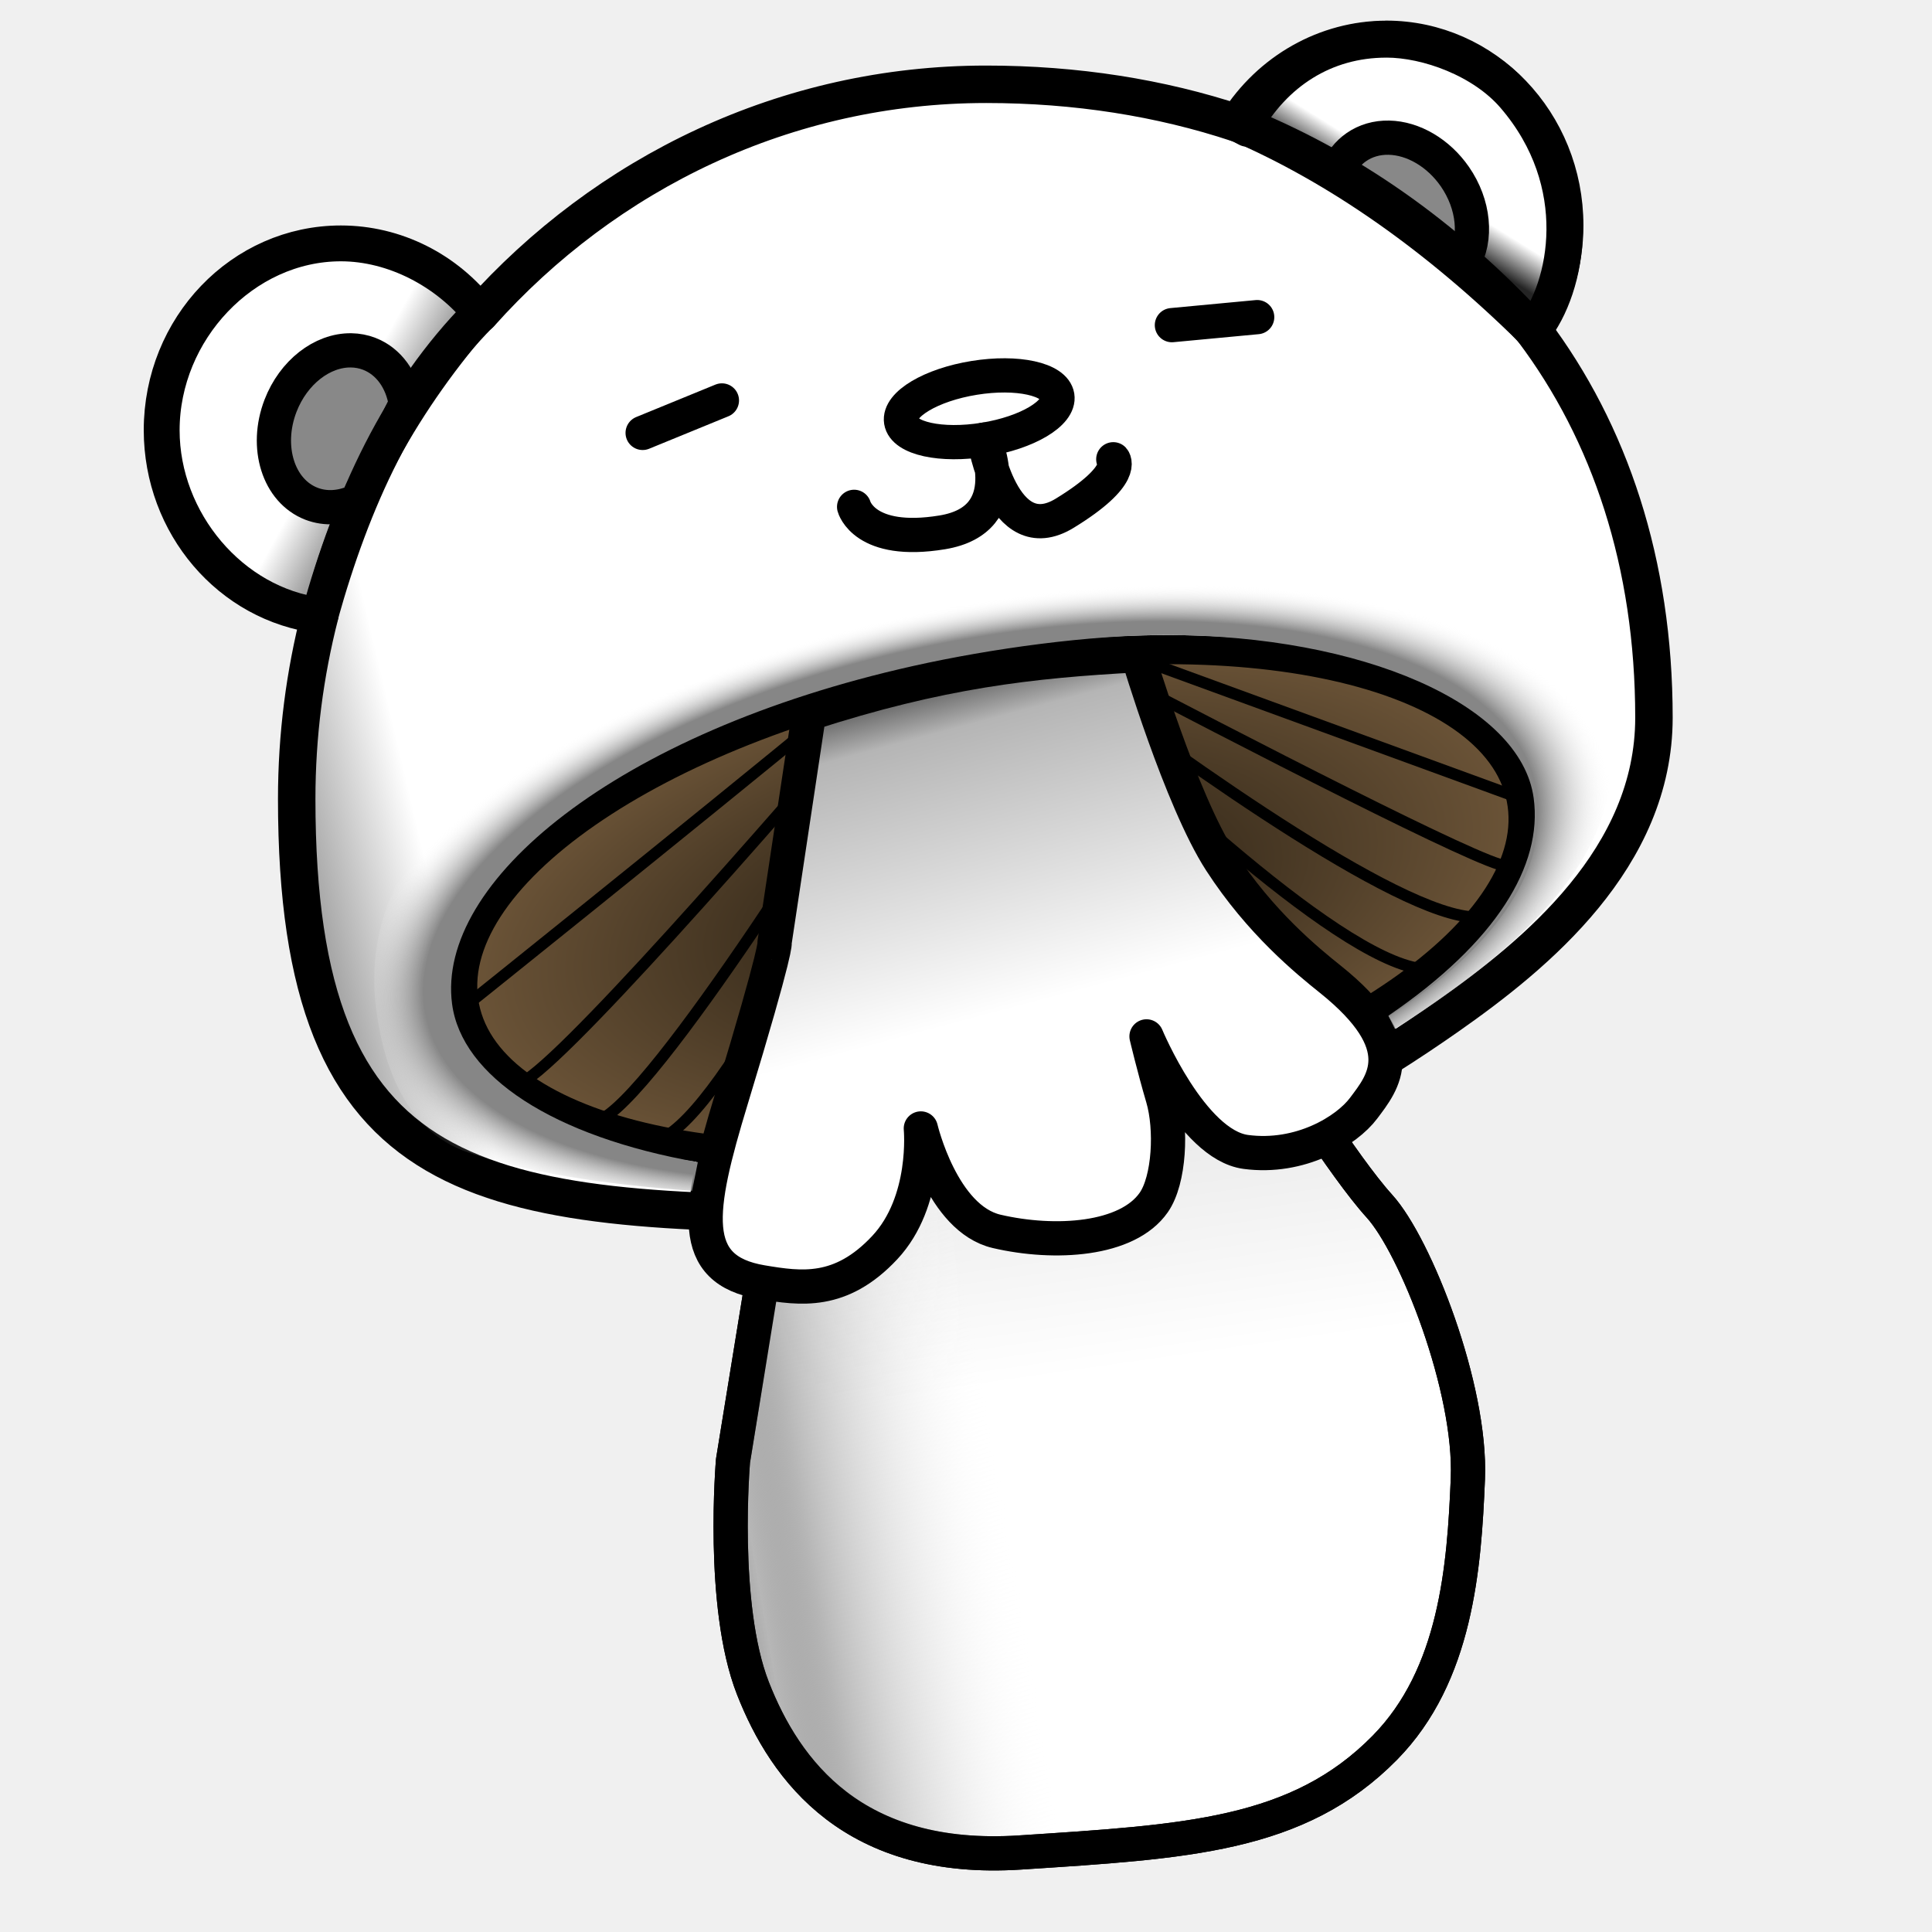
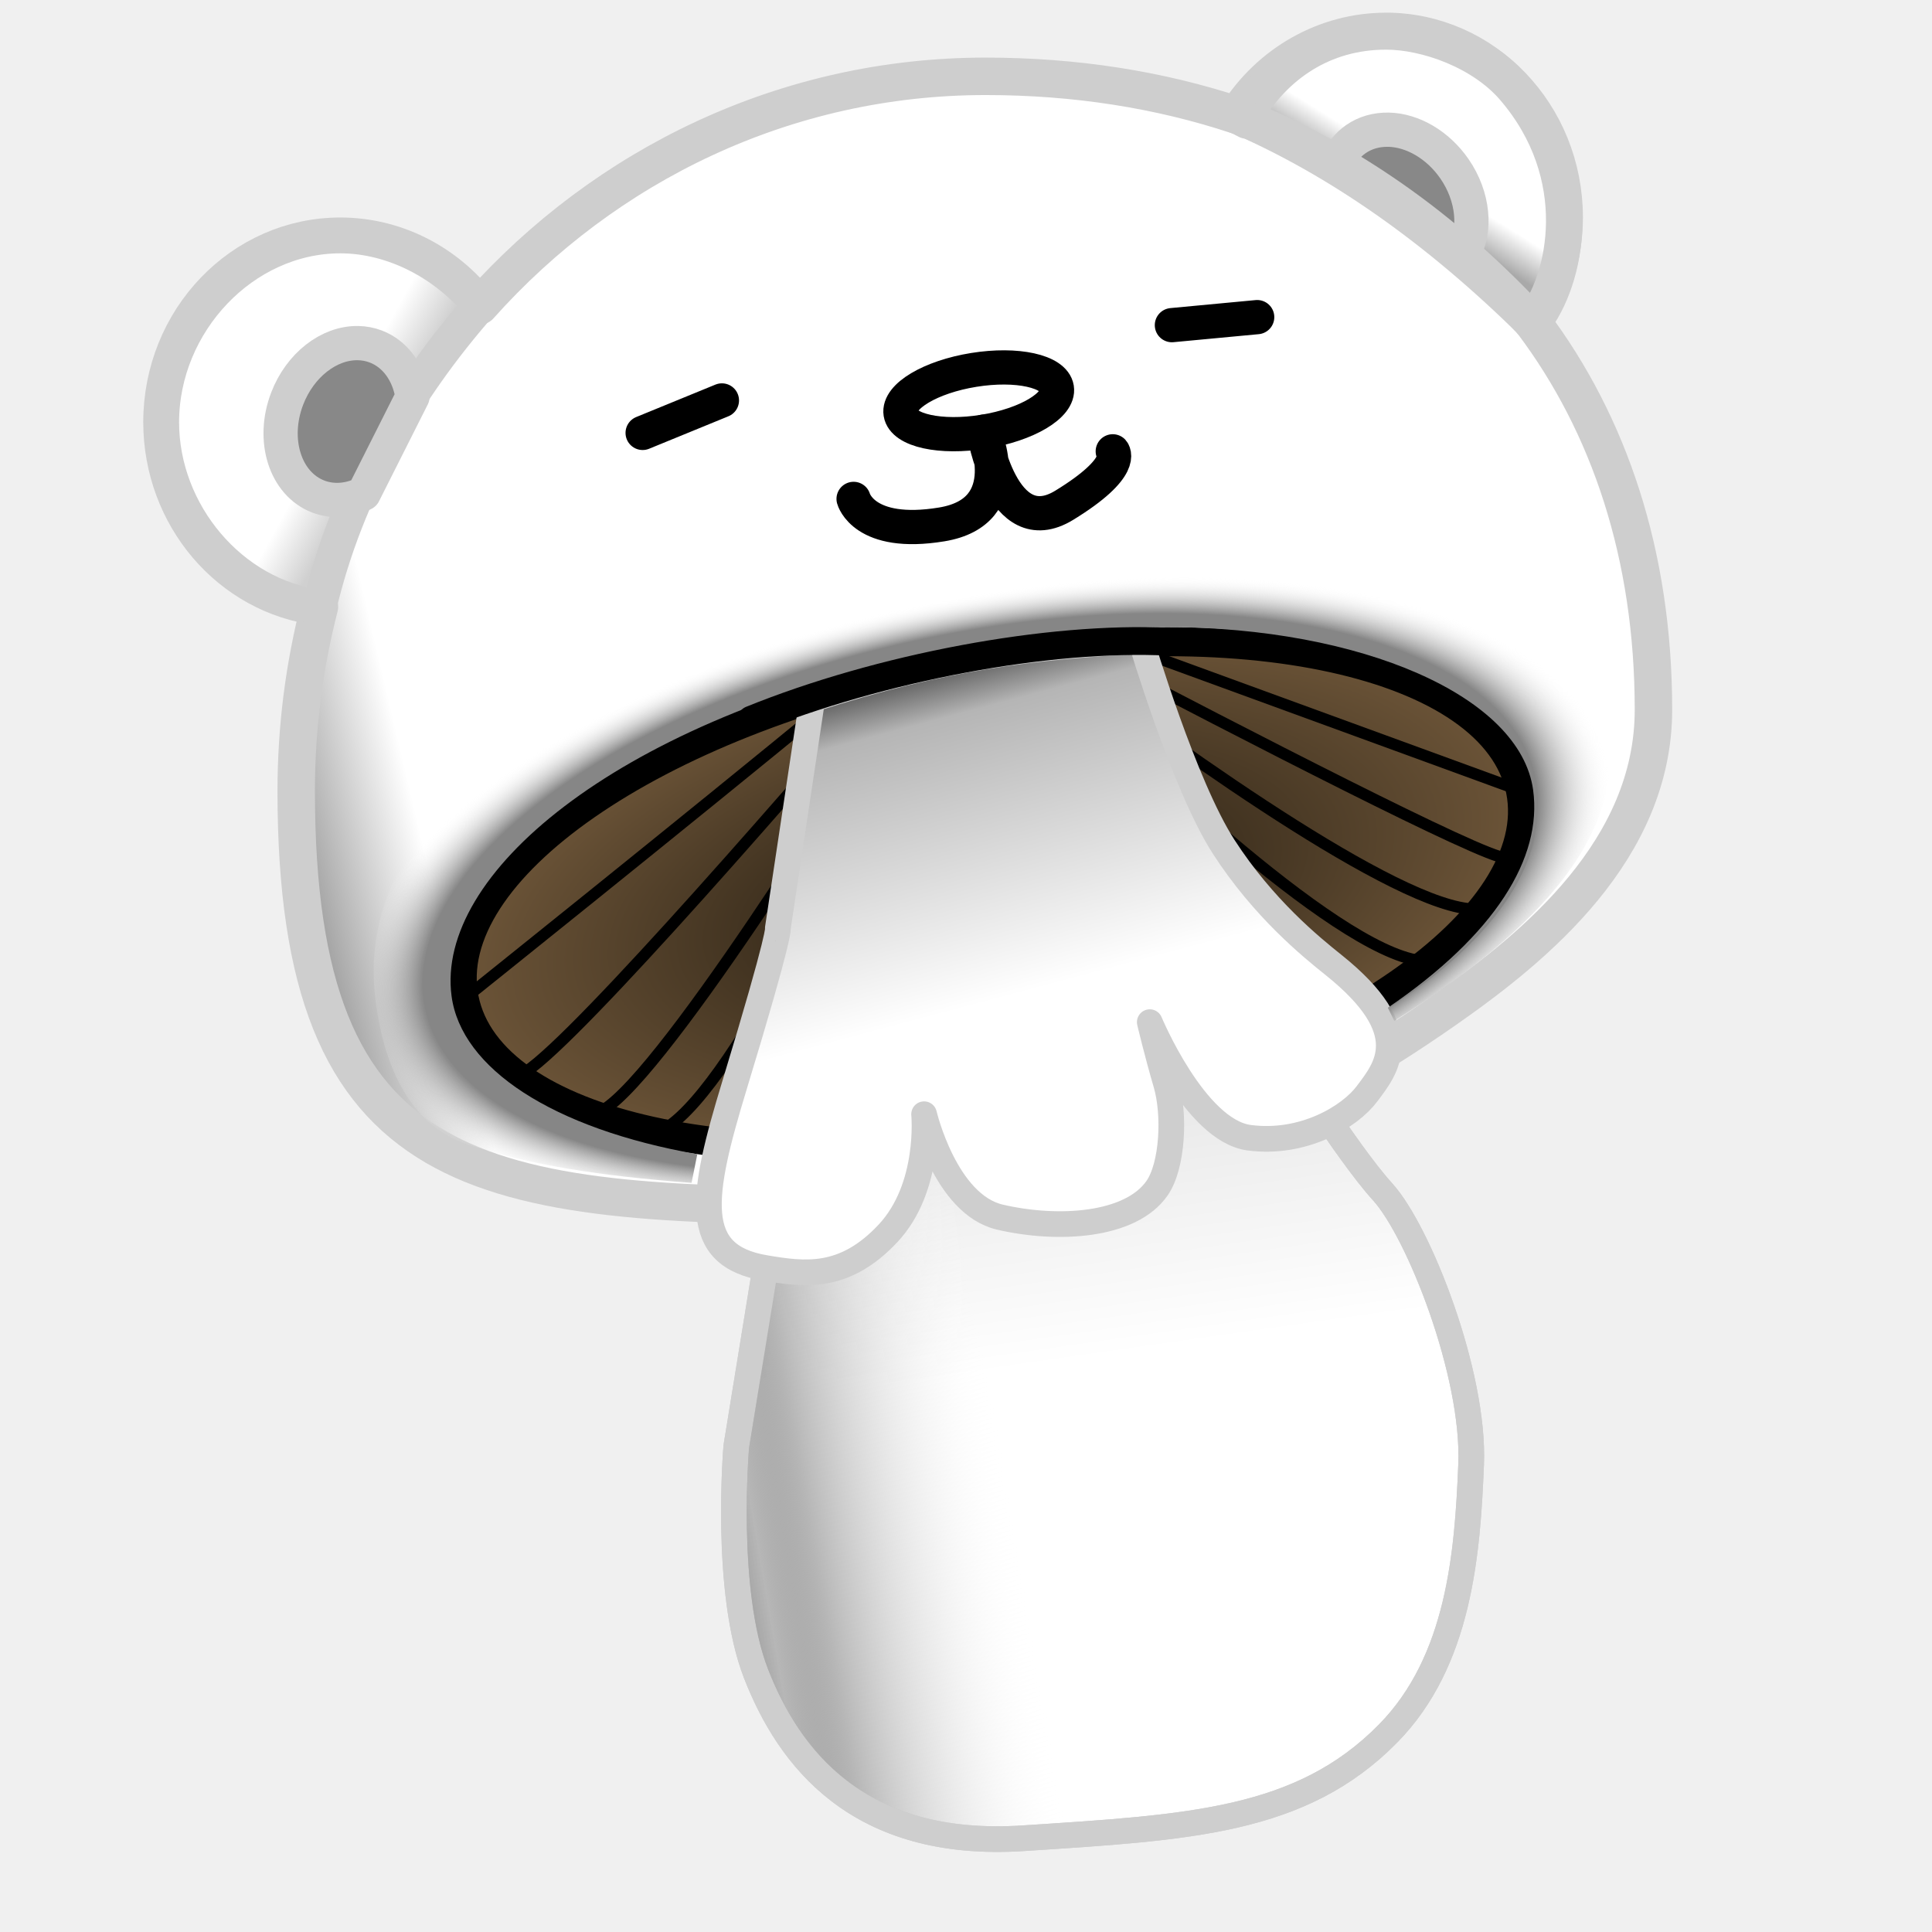
<svg xmlns="http://www.w3.org/2000/svg" xmlns:xlink="http://www.w3.org/1999/xlink" width="256" height="256" viewBox="0 0 67.733 67.733" version="1.1" id="svg1" xml:space="preserve">
  <defs id="defs1">
+     <linearGradient id="swatch13">
+       <stop style="stop-color:#ffffff;stop-opacity:1;" offset="0" id="stop13" />
+     </linearGradient>
+     <linearGradient id="linearGradient9">
+       <stop style="stop-color:#ffffff;stop-opacity:1;" offset="0" id="stop10" />
+       <stop style="stop-color:#ffffff;stop-opacity:0;" offset="1" id="stop11" />
+     </linearGradient>
+     <radialGradient xlink:href="#linearGradient57" id="radialGradient59" cx="34.509" cy="31.661" fx="34.509" fy="31.661" r="20.924" gradientTransform="matrix(1.052643,-0.2187964,0.1003912,0.4829884,0.8523928,34.11033)" gradientUnits="userSpaceOnUse" />
+     <linearGradient id="linearGradient57">
+       <stop style="stop-color:#868686;stop-opacity:1;" offset="0.883" id="stop59" />
+       <stop style="stop-color:#ffffff;stop-opacity:0;" offset="1" id="stop58" />
+     </linearGradient>
+     <linearGradient xlink:href="#linearGradient52" id="linearGradient53" x1="51.897" y1="2.364" x2="48.842" y2="7.274" gradientUnits="userSpaceOnUse" gradientTransform="translate(5.974352,10.27048)" />
+     <linearGradient id="linearGradient52">
+       <stop style="stop-color:#ffffff;stop-opacity:1;" offset="0" id="stop52" />
+       <stop style="stop-color:#ffffff;stop-opacity:1;" offset="0.774" id="stop54" />
+       <stop style="stop-color:#a9a9a9;stop-opacity:1;" offset="1" id="stop53" />
+     </linearGradient>
+     <linearGradient xlink:href="#linearGradient48" id="linearGradient49" x1="13.724" y1="15.161" x2="6.814" y2="11.363" gradientUnits="userSpaceOnUse" gradientTransform="translate(5.974352,10.27048)" />
+     <linearGradient id="linearGradient48">
+       <stop style="stop-color:#d0d0d0;stop-opacity:1;" offset="0" id="stop48" />
+       <stop style="stop-color:#ffffff;stop-opacity:1;" offset="0.226" id="stop50" />
+       <stop style="stop-color:#ffffff;stop-opacity:1;" offset="1" id="stop49" />
+     </linearGradient>
+     <linearGradient xlink:href="#linearGradient25" id="linearGradient27" x1="36.449" y1="36.62" x2="40.567" y2="65.463" gradientUnits="userSpaceOnUse" />
+     <linearGradient id="linearGradient25">
+       <stop style="stop-color:#000000;stop-opacity:1;" offset="0" id="stop26" />
+       <stop style="stop-color:#6f6f6f;stop-opacity:1;" offset="0.037" id="stop28" />
+       <stop style="stop-color:#e9e9e9;stop-opacity:1;" offset="0.105" id="stop29" />
+       <stop style="stop-color:#ffffff;stop-opacity:1;" offset="0.4" id="stop30" />
+       <stop style="stop-color:#ffffff;stop-opacity:1;" offset="1" id="stop27" />
+     </linearGradient>
+     <linearGradient xlink:href="#linearGradient64" id="linearGradient59" gradientUnits="userSpaceOnUse" x1="25.016" y1="56.404" x2="51.462" y2="51.842" />
    <linearGradient id="linearGradient64">
      <stop style="stop-color:#000000;stop-opacity:0.44;" offset="0" id="stop60" />
      <stop style="stop-color:#6f6f6f;stop-opacity:0.503;" offset="0.064" id="stop61" />
      <stop style="stop-color:#b7b7b7;stop-opacity:1;" offset="0.137" id="stop62" />
      <stop style="stop-color:#ffffff;stop-opacity:0;" offset="0.4" id="stop63" />
      <stop style="stop-color:#ffffff;stop-opacity:0;" offset="1" id="stop64" />
    </linearGradient>
-     <linearGradient id="linearGradient57">
-       <stop style="stop-color:#868686;stop-opacity:1;" offset="0.883" id="stop59" />
-       <stop style="stop-color:#ffffff;stop-opacity:0;" offset="1" id="stop58" />
-     </linearGradient>
-     <linearGradient id="linearGradient54">
-       <stop style="stop-color:#666666;stop-opacity:1;" offset="0" id="stop55" />
-       <stop style="stop-color:#ffffff;stop-opacity:1;" offset="0.133" id="stop57" />
-       <stop style="stop-color:#ffffff;stop-opacity:1;" offset="1" id="stop56" />
-     </linearGradient>
-     <linearGradient id="linearGradient52">
-       <stop style="stop-color:#ffffff;stop-opacity:1;" offset="0" id="stop52" />
-       <stop style="stop-color:#ffffff;stop-opacity:1;" offset="0.774" id="stop54" />
-       <stop style="stop-color:#242424;stop-opacity:1;" offset="1" id="stop53" />
-     </linearGradient>
-     <linearGradient id="linearGradient48">
-       <stop style="stop-color:#a1a1a1;stop-opacity:1;" offset="0" id="stop48" />
-       <stop style="stop-color:#ffffff;stop-opacity:1;" offset="0.226" id="stop50" />
-       <stop style="stop-color:#ffffff;stop-opacity:1;" offset="1" id="stop49" />
-     </linearGradient>
-     <linearGradient id="linearGradient25">
-       <stop style="stop-color:#000000;stop-opacity:1;" offset="0" id="stop26" />
-       <stop style="stop-color:#6f6f6f;stop-opacity:1;" offset="0.037" id="stop28" />
-       <stop style="stop-color:#e9e9e9;stop-opacity:1;" offset="0.105" id="stop29" />
-       <stop style="stop-color:#ffffff;stop-opacity:1;" offset="0.4" id="stop30" />
-       <stop style="stop-color:#ffffff;stop-opacity:1;" offset="1" id="stop27" />
-     </linearGradient>
+     <linearGradient xlink:href="#linearGradient21" id="linearGradient23" x1="34.766" y1="22.372" x2="40.936" y2="45.487" gradientUnits="userSpaceOnUse" />
    <linearGradient id="linearGradient21">
      <stop style="stop-color:#232323;stop-opacity:1;" offset="0" id="stop22" />
      <stop style="stop-color:#b5b5b5;stop-opacity:1;" offset="0.114" id="stop24" />
      <stop style="stop-color:#ffffff;stop-opacity:1;" offset="0.533" id="stop25" />
      <stop style="stop-color:#ffffff;stop-opacity:1;" offset="1" id="stop23" />
    </linearGradient>
+     <radialGradient xlink:href="#linearGradient14" id="radialGradient15" cx="27.932" cy="37.776" fx="27.932" fy="37.776" r="19.383" gradientTransform="matrix(1,0,0,0.4514749,3.845405,31.95263)" gradientUnits="userSpaceOnUse" />
    <linearGradient id="linearGradient14">
      <stop style="stop-color:#1e170d;stop-opacity:1;" offset="0" id="stop14" />
      <stop style="stop-color:#6e5639;stop-opacity:1;" offset="1" id="stop15" />
    </linearGradient>
-     <linearGradient id="swatch13">
-       <stop style="stop-color:#ffffff;stop-opacity:1;" offset="0" id="stop13" />
+     <linearGradient xlink:href="#linearGradient54" id="linearGradient56" x1="7.636" y1="29.668" x2="58.641" y2="17.672" gradientUnits="userSpaceOnUse" gradientTransform="translate(5.974352,10.27048)" />
+     <linearGradient id="linearGradient54">
+       <stop style="stop-color:#666666;stop-opacity:1;" offset="0" id="stop55" />
+       <stop style="stop-color:#ffffff;stop-opacity:1;" offset="0.133" id="stop57" />
+       <stop style="stop-color:#ffffff;stop-opacity:1;" offset="1" id="stop56" />
    </linearGradient>
-     <linearGradient id="linearGradient9">
-       <stop style="stop-color:#ffffff;stop-opacity:1;" offset="0" id="stop10" />
-       <stop style="stop-color:#ffffff;stop-opacity:0;" offset="1" id="stop11" />
-     </linearGradient>
-     <radialGradient xlink:href="#linearGradient14" id="radialGradient15" cx="27.932" cy="37.776" fx="27.932" fy="37.776" r="19.383" gradientTransform="matrix(1,0,0,0.4514749,0,20.7209)" gradientUnits="userSpaceOnUse" />
-     <linearGradient xlink:href="#linearGradient21" id="linearGradient23" x1="34.766" y1="22.372" x2="40.936" y2="45.487" gradientUnits="userSpaceOnUse" />
-     <linearGradient xlink:href="#linearGradient25" id="linearGradient27" x1="36.449" y1="36.62" x2="40.567" y2="65.463" gradientUnits="userSpaceOnUse" />
-     <linearGradient xlink:href="#linearGradient48" id="linearGradient49" x1="13.724" y1="15.161" x2="6.814" y2="11.363" gradientUnits="userSpaceOnUse" />
-     <linearGradient xlink:href="#linearGradient52" id="linearGradient53" x1="51.897" y1="2.364" x2="48.842" y2="7.274" gradientUnits="userSpaceOnUse" />
-     <linearGradient xlink:href="#linearGradient54" id="linearGradient56" x1="7.636" y1="29.668" x2="58.641" y2="17.672" gradientUnits="userSpaceOnUse" />
-     <radialGradient xlink:href="#linearGradient57" id="radialGradient59" cx="34.509" cy="31.661" fx="34.509" fy="31.661" r="20.924" gradientTransform="matrix(1.052643,-0.2187964,0.1003912,0.4829884,-5.121959,23.83985)" gradientUnits="userSpaceOnUse" />
-     <linearGradient xlink:href="#linearGradient64" id="linearGradient59" gradientUnits="userSpaceOnUse" x1="25.016" y1="56.404" x2="51.462" y2="51.842" />
  </defs>
  <g id="layer1">
-     <g id="g30" style="display:inline">
-       <path id="path1" style="display:inline;fill:url(#linearGradient56);stroke:#000000;stroke-width:1.313;stroke-linecap:round;stroke-linejoin:round;stroke-miterlimit:4.2" d="m 48.601,1.381 c -2.103,0.002 -4.064,1.106 -5.22,2.939 -2.695,-0.894 -5.658,-1.365 -8.808,-1.365 -7.015,0 -13.329,3.1 -17.745,8.048 C 15.642,9.459 13.847,8.561 11.951,8.561 8.496,8.561 5.696,11.481 5.696,15.084 c 0.005,3.303 2.375,6.08 5.52,6.468 -0.529,2.061 -0.814,4.224 -0.814,6.457 -10e-7,13.838 6.391,14.548 19.74,14.548 8.608,0 15.033,-3.017 20.624,-6.938 3.079,-2.159 7.219,-5.544 7.219,-10.459 0,-5.424 -1.551,-10.003 -4.235,-13.572 0.717,-1.084 1.103,-2.368 1.106,-3.685 2.03e-4,-3.603 -2.8,-6.523 -6.254,-6.524 z" />
-       <ellipse style="display:inline;fill:url(#radialGradient15);stroke:#000000;stroke-width:1.021;stroke-linecap:round;stroke-linejoin:round;stroke-miterlimit:4.2" id="path3" cx="27.932" cy="37.776" rx="18.873" ry="8.24" transform="matrix(0.9811361,-0.1933181,0.196006,0.9806027,0,0)" />
-       <path id="path38" style="display:inline;fill:none;fill-opacity:1;stroke:#000000;stroke-width:0.4;stroke-linecap:round;stroke-linejoin:round;stroke-miterlimit:4.2;stroke-dasharray:none" d="M 32.464 24.092 C 30.233 29.06 25.872 38.222 23.385 39.815 " />
-       <path id="path39" style="fill:none;fill-opacity:1;stroke:#000000;stroke-width:0.4;stroke-linecap:round;stroke-linejoin:round;stroke-miterlimit:4.2;stroke-dasharray:none" d="M 31.208 24.012 C 27.038 28.876 19.317 37.734 18.169 37.997 " />
-       <path id="path46" style="fill:none;fill-opacity:1;stroke:#000000;stroke-width:0.4;stroke-linecap:round;stroke-linejoin:round;stroke-miterlimit:4.2;stroke-dasharray:none" d="M 20.672 39.306 C 21.957 39.899 28.728 29.257 32.04 23.888 " />
-       <path id="path40" style="fill:none;fill-opacity:1;stroke:#000000;stroke-width:0.4;stroke-linecap:round;stroke-linejoin:round;stroke-miterlimit:4.2;stroke-dasharray:none" d="M 36.283 23.36 C 40.079 27.154 47.295 33.979 50.067 33.979 " />
-       <path id="path45" style="fill:none;fill-opacity:1;stroke:#000000;stroke-width:0.4;stroke-linecap:round;stroke-linejoin:round;stroke-miterlimit:4.2;stroke-dasharray:none" d="M 16.292 35.292 C 16.292 35.292 24.008 29.118 29.277 24.783 " />
-       <path id="path41" style="fill:none;fill-opacity:1;stroke:#000000;stroke-width:0.4;stroke-linecap:round;stroke-linejoin:round;stroke-miterlimit:4.2;stroke-dasharray:none" d="M 38.214 23.179 C 43.562 25.98 52.033 30.352 52.792 30.352 " />
-       <path id="path43" style="fill:none;fill-opacity:1;stroke:#000000;stroke-width:0.4;stroke-linecap:round;stroke-linejoin:round;stroke-miterlimit:4.2;stroke-dasharray:none" d="M 37.182 23.448 C 37.168 23.438 37.154 23.427 37.141 23.417 " />
-       <path id="path44" style="fill:none;fill-opacity:1;stroke:#000000;stroke-width:0.4;stroke-linecap:round;stroke-linejoin:round;stroke-miterlimit:4.2;stroke-dasharray:none" d="M 51.978 32.139 C 49.601 32.485 41.727 26.874 37.182 23.448 " />
-       <path id="path42" style="fill:none;fill-opacity:1;stroke:#000000;stroke-width:0.4;stroke-linecap:round;stroke-linejoin:round;stroke-miterlimit:4.2;stroke-dasharray:none" d="M 39.723 23.027 L 53.325 27.995 " />
-       <path style="display:inline;fill:url(#linearGradient27);fill-opacity:1;stroke:#000000;stroke-width:1.2;stroke-linecap:round;stroke-linejoin:round;stroke-miterlimit:4.2" d="M 27.345,41.081 25.699,51.209 c 0,0 -0.439,5.075 0.696,7.976 1.139,2.912 3.545,6.14 9.368,5.76 5.824,-0.38 9.739,-0.574 12.786,-3.671 2.504,-2.545 2.785,-6.33 2.912,-9.432 0.13,-3.176 -1.836,-8.166 -3.102,-9.558 -1.266,-1.393 -3.545,-5.064 -3.545,-5.064 z" id="path16" />
-       <path style="display:inline;fill:url(#linearGradient59);fill-opacity:1;stroke:#000000;stroke-width:1.2;stroke-linecap:round;stroke-linejoin:round;stroke-miterlimit:4.2" d="M 27.345,41.081 25.699,51.209 c 0,0 -0.439,5.075 0.696,7.976 1.139,2.912 3.545,6.14 9.368,5.76 5.824,-0.38 9.739,-0.574 12.786,-3.671 2.504,-2.545 2.785,-6.33 2.912,-9.432 0.13,-3.176 -1.836,-8.166 -3.102,-9.558 -1.266,-1.393 -3.545,-5.064 -3.545,-5.064 z" id="path16-5" />
-       <path style="display:inline;fill:url(#linearGradient23);fill-opacity:1;stroke:#000000;stroke-width:1.2;stroke-linecap:round;stroke-linejoin:round;stroke-miterlimit:4.2" d="m 28.363,25.018 -1.208,8.024 c 0,0 0.148,0.028 -1.519,5.507 -1.19,3.911 -1.525,5.968 1.08,6.404 1.354,0.226 2.761,0.433 4.301,-1.213 1.513,-1.617 1.266,-4.178 1.266,-4.178 0,0 0.743,3.162 2.659,3.608 2.041,0.475 4.582,0.316 5.507,-1.013 0.552,-0.793 0.633,-2.595 0.316,-3.671 -0.316,-1.076 -0.57,-2.152 -0.57,-2.152 0,0 1.582,3.798 3.481,4.051 1.899,0.253 3.531,-0.733 4.131,-1.534 0.675,-0.901 1.759,-2.175 -1.164,-4.517 -0.797,-0.638 -2.461,-1.988 -3.853,-4.141 -1.393,-2.152 -2.899,-7.221 -2.899,-7.221 -3.756,0.199 -6.948,0.561 -11.528,2.046 z" id="path15" />
+     <g id="g1" transform="translate(-5.992419,-10.54937)">
+       <path id="path1" style="display:inline;fill:url(#linearGradient56);stroke:#cecece;stroke-width:1.313;stroke-linecap:round;stroke-linejoin:round;stroke-miterlimit:4.2;stroke-opacity:1" d="m 54.576,11.651 c -2.103,0.002 -4.064,1.106 -5.22,2.939 -2.695,-0.894 -5.658,-1.365 -8.808,-1.365 -7.015,0 -13.329,3.1 -17.745,8.048 -1.187,-1.543 -2.981,-2.441 -4.878,-2.442 -3.454,1.7e-4 -6.254,2.921 -6.254,6.523 0.005,3.303 2.375,6.08 5.52,6.468 -0.529,2.061 -0.814,4.224 -0.814,6.457 -1e-6,13.838 6.391,14.548 19.74,14.548 8.608,0 15.033,-3.017 20.624,-6.938 3.079,-2.159 7.219,-5.544 7.219,-10.459 0,-5.424 -1.551,-10.003 -4.235,-13.572 0.717,-1.084 1.103,-2.368 1.106,-3.685 2.03e-4,-3.603 -2.8,-6.523 -6.254,-6.524 z" />
+       <ellipse style="display:inline;fill:url(#radialGradient15);stroke:#000000;stroke-width:1.021;stroke-linecap:round;stroke-linejoin:round;stroke-miterlimit:4.2" id="path3" cx="31.777" cy="49.007" rx="18.873" ry="8.24" transform="matrix(0.9811361,-0.1933181,0.196006,0.9806027,0,0)" />
+       <path id="path38" style="display:inline;fill:none;fill-opacity:1;stroke:#000000;stroke-width:0.4;stroke-linecap:round;stroke-linejoin:round;stroke-miterlimit:4.2;stroke-dasharray:none" d="m 38.439,34.362 c -2.232,4.969 -6.593,14.13 -9.079,15.723" />
+       <path id="path39" style="fill:none;fill-opacity:1;stroke:#000000;stroke-width:0.4;stroke-linecap:round;stroke-linejoin:round;stroke-miterlimit:4.2;stroke-dasharray:none" d="M 37.182,34.282 C 33.013,39.146 25.292,48.004 24.144,48.267" />
+       <path id="path46" style="fill:none;fill-opacity:1;stroke:#000000;stroke-width:0.4;stroke-linecap:round;stroke-linejoin:round;stroke-miterlimit:4.2;stroke-dasharray:none" d="m 26.647,49.576 c 1.284,0.593 8.056,-10.049 11.367,-15.418" />
+       <path id="path40" style="fill:none;fill-opacity:1;stroke:#000000;stroke-width:0.4;stroke-linecap:round;stroke-linejoin:round;stroke-miterlimit:4.2;stroke-dasharray:none" d="m 42.257,33.63 c 3.796,3.794 11.012,10.619 13.785,10.619" />
+       <path id="path45" style="fill:none;fill-opacity:1;stroke:#000000;stroke-width:0.4;stroke-linecap:round;stroke-linejoin:round;stroke-miterlimit:4.2;stroke-dasharray:none" d="m 22.267,45.562 c 0,0 7.716,-6.174 12.985,-10.509" />
+       <path id="path41" style="fill:none;fill-opacity:1;stroke:#000000;stroke-width:0.4;stroke-linecap:round;stroke-linejoin:round;stroke-miterlimit:4.2;stroke-dasharray:none" d="m 44.188,33.45 c 5.348,2.801 13.819,7.173 14.578,7.173" />
+       <path id="path43" style="fill:none;fill-opacity:1;stroke:#000000;stroke-width:0.4;stroke-linecap:round;stroke-linejoin:round;stroke-miterlimit:4.2;stroke-dasharray:none" d="m 43.156,33.719 c -0.014,-0.01 -0.027,-0.021 -0.041,-0.031" />
+       <path id="path44" style="fill:none;fill-opacity:1;stroke:#000000;stroke-width:0.4;stroke-linecap:round;stroke-linejoin:round;stroke-miterlimit:4.2;stroke-dasharray:none" d="M 57.953,42.41 C 55.575,42.755 47.701,37.144 43.156,33.719" />
+       <path id="path42" style="fill:none;fill-opacity:1;stroke:#000000;stroke-width:0.4;stroke-linecap:round;stroke-linejoin:round;stroke-miterlimit:4.2;stroke-dasharray:none" d="M 45.698,33.298 59.3,38.265" />
+       <g id="g2" transform="translate(6.106559,10.05018)" style="stroke-width:0.9;stroke-dasharray:none">
+         <path style="display:inline;fill:url(#linearGradient27);fill-opacity:1;stroke:#cecece;stroke-width:0.9;stroke-linecap:round;stroke-linejoin:round;stroke-miterlimit:4.2;stroke-dasharray:none;stroke-opacity:1" d="M 27.345,41.081 25.699,51.209 c 0,0 -0.439,5.075 0.696,7.976 1.139,2.912 3.545,6.14 9.368,5.76 5.824,-0.38 9.739,-0.574 12.786,-3.671 2.504,-2.545 2.785,-6.33 2.912,-9.432 0.13,-3.176 -1.836,-8.166 -3.102,-9.558 -1.266,-1.393 -3.545,-5.064 -3.545,-5.064 z" id="path16" />
+         <path style="display:inline;fill:url(#linearGradient59);fill-opacity:1;stroke:#cecece;stroke-width:0.9;stroke-linecap:round;stroke-linejoin:round;stroke-miterlimit:4.2;stroke-dasharray:none;stroke-opacity:1" d="M 27.345,41.081 25.699,51.209 c 0,0 -0.439,5.075 0.696,7.976 1.139,2.912 3.545,6.14 9.368,5.76 5.824,-0.38 9.739,-0.574 12.786,-3.671 2.504,-2.545 2.785,-6.33 2.912,-9.432 0.13,-3.176 -1.836,-8.166 -3.102,-9.558 -1.266,-1.393 -3.545,-5.064 -3.545,-5.064 z" id="path16-5" />
+         <path style="display:inline;fill:url(#linearGradient23);fill-opacity:1;stroke:#cecece;stroke-width:0.9;stroke-linecap:round;stroke-linejoin:round;stroke-miterlimit:4.2;stroke-dasharray:none;stroke-opacity:1" d="m 28.363,25.018 -1.208,8.024 c 0,0 0.148,0.028 -1.519,5.507 -1.19,3.911 -1.525,5.968 1.08,6.404 1.354,0.226 2.761,0.433 4.301,-1.213 1.513,-1.617 1.266,-4.178 1.266,-4.178 0,0 0.743,3.162 2.659,3.608 2.041,0.475 4.582,0.316 5.507,-1.013 0.552,-0.793 0.633,-2.595 0.316,-3.671 -0.316,-1.076 -0.57,-2.152 -0.57,-2.152 0,0 1.582,3.798 3.481,4.051 1.899,0.253 3.531,-0.733 4.131,-1.534 0.675,-0.901 1.759,-2.175 -1.164,-4.517 -0.797,-0.638 -2.461,-1.988 -3.853,-4.141 -1.393,-2.152 -2.899,-7.221 -2.899,-7.221 -3.756,0.199 -6.948,0.561 -11.528,2.046 z" id="path15" />
+       </g>
+       <ellipse style="display:none;fill:#ffffff;fill-opacity:1;stroke:#000000;stroke-width:1.2;stroke-linecap:round;stroke-linejoin:round;stroke-miterlimit:4.2" id="path30" cx="29.876" cy="25.019" rx="1.477" ry="1.589" />
+       <ellipse style="display:none;fill:#ffffff;fill-opacity:1;stroke:#000000;stroke-width:1.2;stroke-linecap:round;stroke-linejoin:round;stroke-miterlimit:4.2" id="path30-1" cx="48.554" cy="21.949" rx="1.477" ry="1.589" />
+       <ellipse style="fill:#ffffff;fill-opacity:1;stroke:#000000;stroke-width:1.2;stroke-linecap:round;stroke-linejoin:round;stroke-miterlimit:4.2" id="path31" cx="35.864" cy="30.716" rx="2.775" ry="1.097" transform="rotate(-9.180079)" />
+       <path style="fill:none;fill-opacity:1;stroke:#000000;stroke-width:1.2;stroke-linecap:round;stroke-linejoin:round;stroke-miterlimit:4.2" d="m 35.918,28.04 c 0,0 0.358,1.343 3.088,0.895 2.73,-0.448 1.473,-3.252 1.473,-3.252 0,0 0.631,3.923 2.824,2.58 2.193,-1.343 1.701,-1.891 1.701,-1.891" id="path32" />
+       <path id="path48" style="display:inline;fill:url(#linearGradient49);fill-opacity:1;stroke:#cecece;stroke-width:1.2;stroke-linecap:round;stroke-linejoin:round;stroke-miterlimit:4.2;stroke-dasharray:none;stroke-opacity:1" d="m 22.803,21.273 c -1.17,-1.466 -3.027,-2.442 -4.878,-2.442 -3.402,10e-7 -6.254,3.044 -6.254,6.523 0,3.182 2.432,6.08 5.52,6.468 0.959,-4.083 3.079,-7.663 5.612,-10.55 z" />
+       <path id="path35" style="fill:#888888;fill-opacity:1;stroke:#cecece;stroke-width:1.2;stroke-linecap:round;stroke-linejoin:round;stroke-miterlimit:4.2;stroke-opacity:1" d="m 18.539,22.578 a 2.247,2.817 21.056 0 0 -2.477,1.942 2.247,2.817 21.056 0 0 1.085,3.436 2.247,2.817 21.056 0 0 1.596,-0.101 l 1.711,-3.397 a 2.247,2.817 21.056 0 0 -1.283,-1.759 2.247,2.817 21.056 0 0 -0.632,-0.121 z" />
+       <path id="path50" style="fill:url(#linearGradient53);fill-opacity:1;stroke:#cecece;stroke-width:1.279;stroke-linecap:round;stroke-linejoin:round;stroke-miterlimit:4.2;stroke-dasharray:none;stroke-opacity:1" d="m 54.576,11.651 c -2.171,0 -3.938,1.152 -4.992,3.035 l 0.127,0.09 c -0.118,-0.062 -0.237,-0.125 -0.354,-0.186 3.555,1.537 7.011,3.956 10.368,7.269 1.2,-1.477 1.973,-5.171 -0.664,-8.232 -1.093,-1.269 -3.037,-1.977 -4.484,-1.977 z" />
+       <path id="path33-0" style="fill:#888888;fill-opacity:1;stroke:#cecece;stroke-width:1.2;stroke-linecap:round;stroke-linejoin:round;stroke-miterlimit:4.2;stroke-opacity:1" d="m 54.665,15.097 a 2.817,2.247 55.268 0 0 -1.138,0.33 2.817,2.247 55.268 0 0 -0.675,0.862 l 4.422,3.186 a 2.817,2.247 55.268 0 0 -0.295,-3.014 2.817,2.247 55.268 0 0 -2.314,-1.365 z" />
+       <path style="display:inline;fill:none;fill-opacity:1;stroke:#cecece;stroke-width:1.3;stroke-linecap:round;stroke-linejoin:round;stroke-miterlimit:4.2;stroke-dasharray:none;stroke-opacity:1" d="m 49.356,14.59 c 3.79,1.505 7.253,3.908 10.368,7.269" id="path36" />
+       <path id="path57-7" style="display:inline;fill:url(#radialGradient59);stroke:none;stroke-width:1.499;stroke-linecap:round;stroke-linejoin:round;stroke-miterlimit:4.2" d="m 46.523,30.141 c -3.111,0.033 -7.19,0.55 -10.261,1.348 -11.128,2.892 -17.76,7.778 -17.126,13.914 0.194,1.876 0.91,4.508 3.268,5.277 2.153,0.703 4.538,1.092 7.833,1.339 l 0.202,-1.005 c -5.079,-0.897 -8.281,-3.009 -8.616,-5.548 -0.561,-4.263 5.718,-9.509 16.158,-11.846 2.748,-0.615 6.212,-1.091 8.889,-1.087 6.841,0.011 12.421,2.414 12.872,5.715 0.324,2.37 -1.317,5.057 -5.093,7.631 l 0.226,0.463 C 60.029,43.091 63.224,39.632 62.298,35.647 61.51,32.259 54.474,30.058 46.523,30.141 Z" />
+       <path style="fill:none;fill-opacity:1;stroke:#000000;stroke-width:0.974;stroke-linecap:round;stroke-linejoin:round;stroke-miterlimit:4.2;stroke-dasharray:none;stroke-opacity:1" d="m 32.33,35.782 c 4.507,-1.828 10.437,-2.944 14.646,-2.734" id="path2-0" />
    </g>
-     <ellipse style="fill:#ffffff;fill-opacity:1;stroke:#000000;stroke-width:1.2;stroke-linecap:round;stroke-linejoin:round;stroke-miterlimit:4.2" id="path31" cx="31.604" cy="19.624" rx="2.775" ry="1.097" transform="rotate(-9.180079)" />
-     <path style="fill:none;fill-opacity:1;stroke:#000000;stroke-width:1.2;stroke-linecap:round;stroke-linejoin:round;stroke-miterlimit:4.2" d="m 29.944,17.769 c 0,0 0.358,1.343 3.088,0.895 2.73,-0.448 1.473,-3.252 1.473,-3.252 0,0 0.631,3.923 2.824,2.58 2.193,-1.343 1.701,-1.891 1.701,-1.891" id="path32" />
-     <path id="path48" style="display:inline;fill:url(#linearGradient49);fill-opacity:1;stroke:#000000;stroke-width:1.2;stroke-linecap:round;stroke-linejoin:round;stroke-miterlimit:4.2;stroke-dasharray:none" d="M 16.828,11.002 C 15.658,9.536 13.801,8.561 11.951,8.561 c -3.402,10e-8 -6.254,3.044 -6.254,6.523 -1e-7,3.182 2.432,6.08 5.52,6.468 0.959,-4.083 3.079,-7.663 5.612,-10.55 z" />
-     <path id="path35" style="fill:#888888;fill-opacity:1;stroke:#000000;stroke-width:1.2;stroke-linecap:round;stroke-linejoin:round;stroke-miterlimit:4.2" d="M 15.903 7.039 A 2.247 2.817 5.0888875e-14 0 0 14.289 9.741 A 2.247 2.817 5.0888875e-14 0 0 16.536 12.558 A 2.247 2.817 5.0888875e-14 0 0 17.989 11.89 L 18.365 8.105 A 2.247 2.817 5.0888875e-14 0 0 16.536 6.925 A 2.247 2.817 5.0888875e-14 0 0 15.903 7.039 z " transform="rotate(21.05646)" />
-     <path id="path50" style="fill:url(#linearGradient53);fill-opacity:1;stroke:#000000;stroke-width:1.279;stroke-linecap:round;stroke-linejoin:round;stroke-miterlimit:4.2;stroke-dasharray:none" d="m 48.601,1.381 c -2.171,3e-7 -3.938,1.152 -4.992,3.035 l 0.127,0.09 C 43.617,4.444 43.499,4.381 43.381,4.32 c 3.555,1.537 7.011,3.956 10.368,7.269 1.2,-1.477 1.973,-5.171 -0.664,-8.232 -1.093,-1.269 -3.037,-1.977 -4.484,-1.977 z" />
-     <path id="path33-0" style="fill:#888888;fill-opacity:1;stroke:#000000;stroke-width:1.2;stroke-linecap:round;stroke-linejoin:round;stroke-miterlimit:4.2" d="M 37.266 31.708 A 2.247 2.817 0 0 0 36.142 31.331 A 2.247 2.817 0 0 0 35.096 31.654 L 36.915 36.792 A 2.247 2.817 0 0 0 38.39 34.147 A 2.247 2.817 0 0 0 37.266 31.708 z " transform="rotate(-34.73196)" />
-     <path style="display:inline;fill:none;fill-opacity:1;stroke:#000000;stroke-width:1.3;stroke-linecap:round;stroke-linejoin:round;stroke-miterlimit:4.2;stroke-dasharray:none" d="m 16.828,11.002 c -2.845,2.878 -4.491,6.542 -5.612,10.55" id="path34" />
-     <path style="display:inline;fill:none;fill-opacity:1;stroke:#000000;stroke-width:1.3;stroke-linecap:round;stroke-linejoin:round;stroke-miterlimit:4.2;stroke-dasharray:none" d="m 43.381,4.32 c 3.79,1.505 7.253,3.908 10.368,7.269" id="path36" />
-     <path id="path57-7" style="fill:url(#radialGradient59);stroke:none;stroke-width:1.499;stroke-linecap:round;stroke-linejoin:round;stroke-miterlimit:4.2" d="m 40.549,19.871 c -3.111,0.033 -7.19,0.55 -10.261,1.348 -11.128,2.892 -17.76,7.778 -17.126,13.914 0.194,1.876 0.91,4.508 3.268,5.277 2.153,0.703 4.538,1.092 7.833,1.339 l 0.202,-1.005 c -5.079,-0.897 -8.281,-3.009 -8.616,-5.548 -0.561,-4.263 5.718,-9.509 16.158,-11.846 2.748,-0.615 6.212,-1.091 8.889,-1.087 6.841,0.011 12.421,2.414 12.872,5.715 0.324,2.37 -1.317,5.057 -5.093,7.631 l 0.226,0.463 C 54.055,32.821 57.25,29.361 56.323,25.377 55.535,21.989 48.499,19.787 40.549,19.871 Z" />
-     <path style="fill:#b9ae3e;stroke-width:1.2;stroke-linecap:round;stroke-linejoin:round;stroke-miterlimit:4.2" d="m 41.103,11.678 h 2.954" id="path2" />
    <path style="fill:none;stroke:#000000;stroke-width:1.2;stroke-linecap:round;stroke-linejoin:round;stroke-miterlimit:4.2;stroke-opacity:1" d="m 41.085,11.399 2.99,-0.281 v 0" id="path4" />
    <path style="fill:none;stroke:#000000;stroke-width:1.2;stroke-linecap:round;stroke-linejoin:round;stroke-miterlimit:4.2;stroke-opacity:1" d="m 22.53,15.177 2.779,-1.138 v 0" id="path4-3" />
  </g>
</svg>
